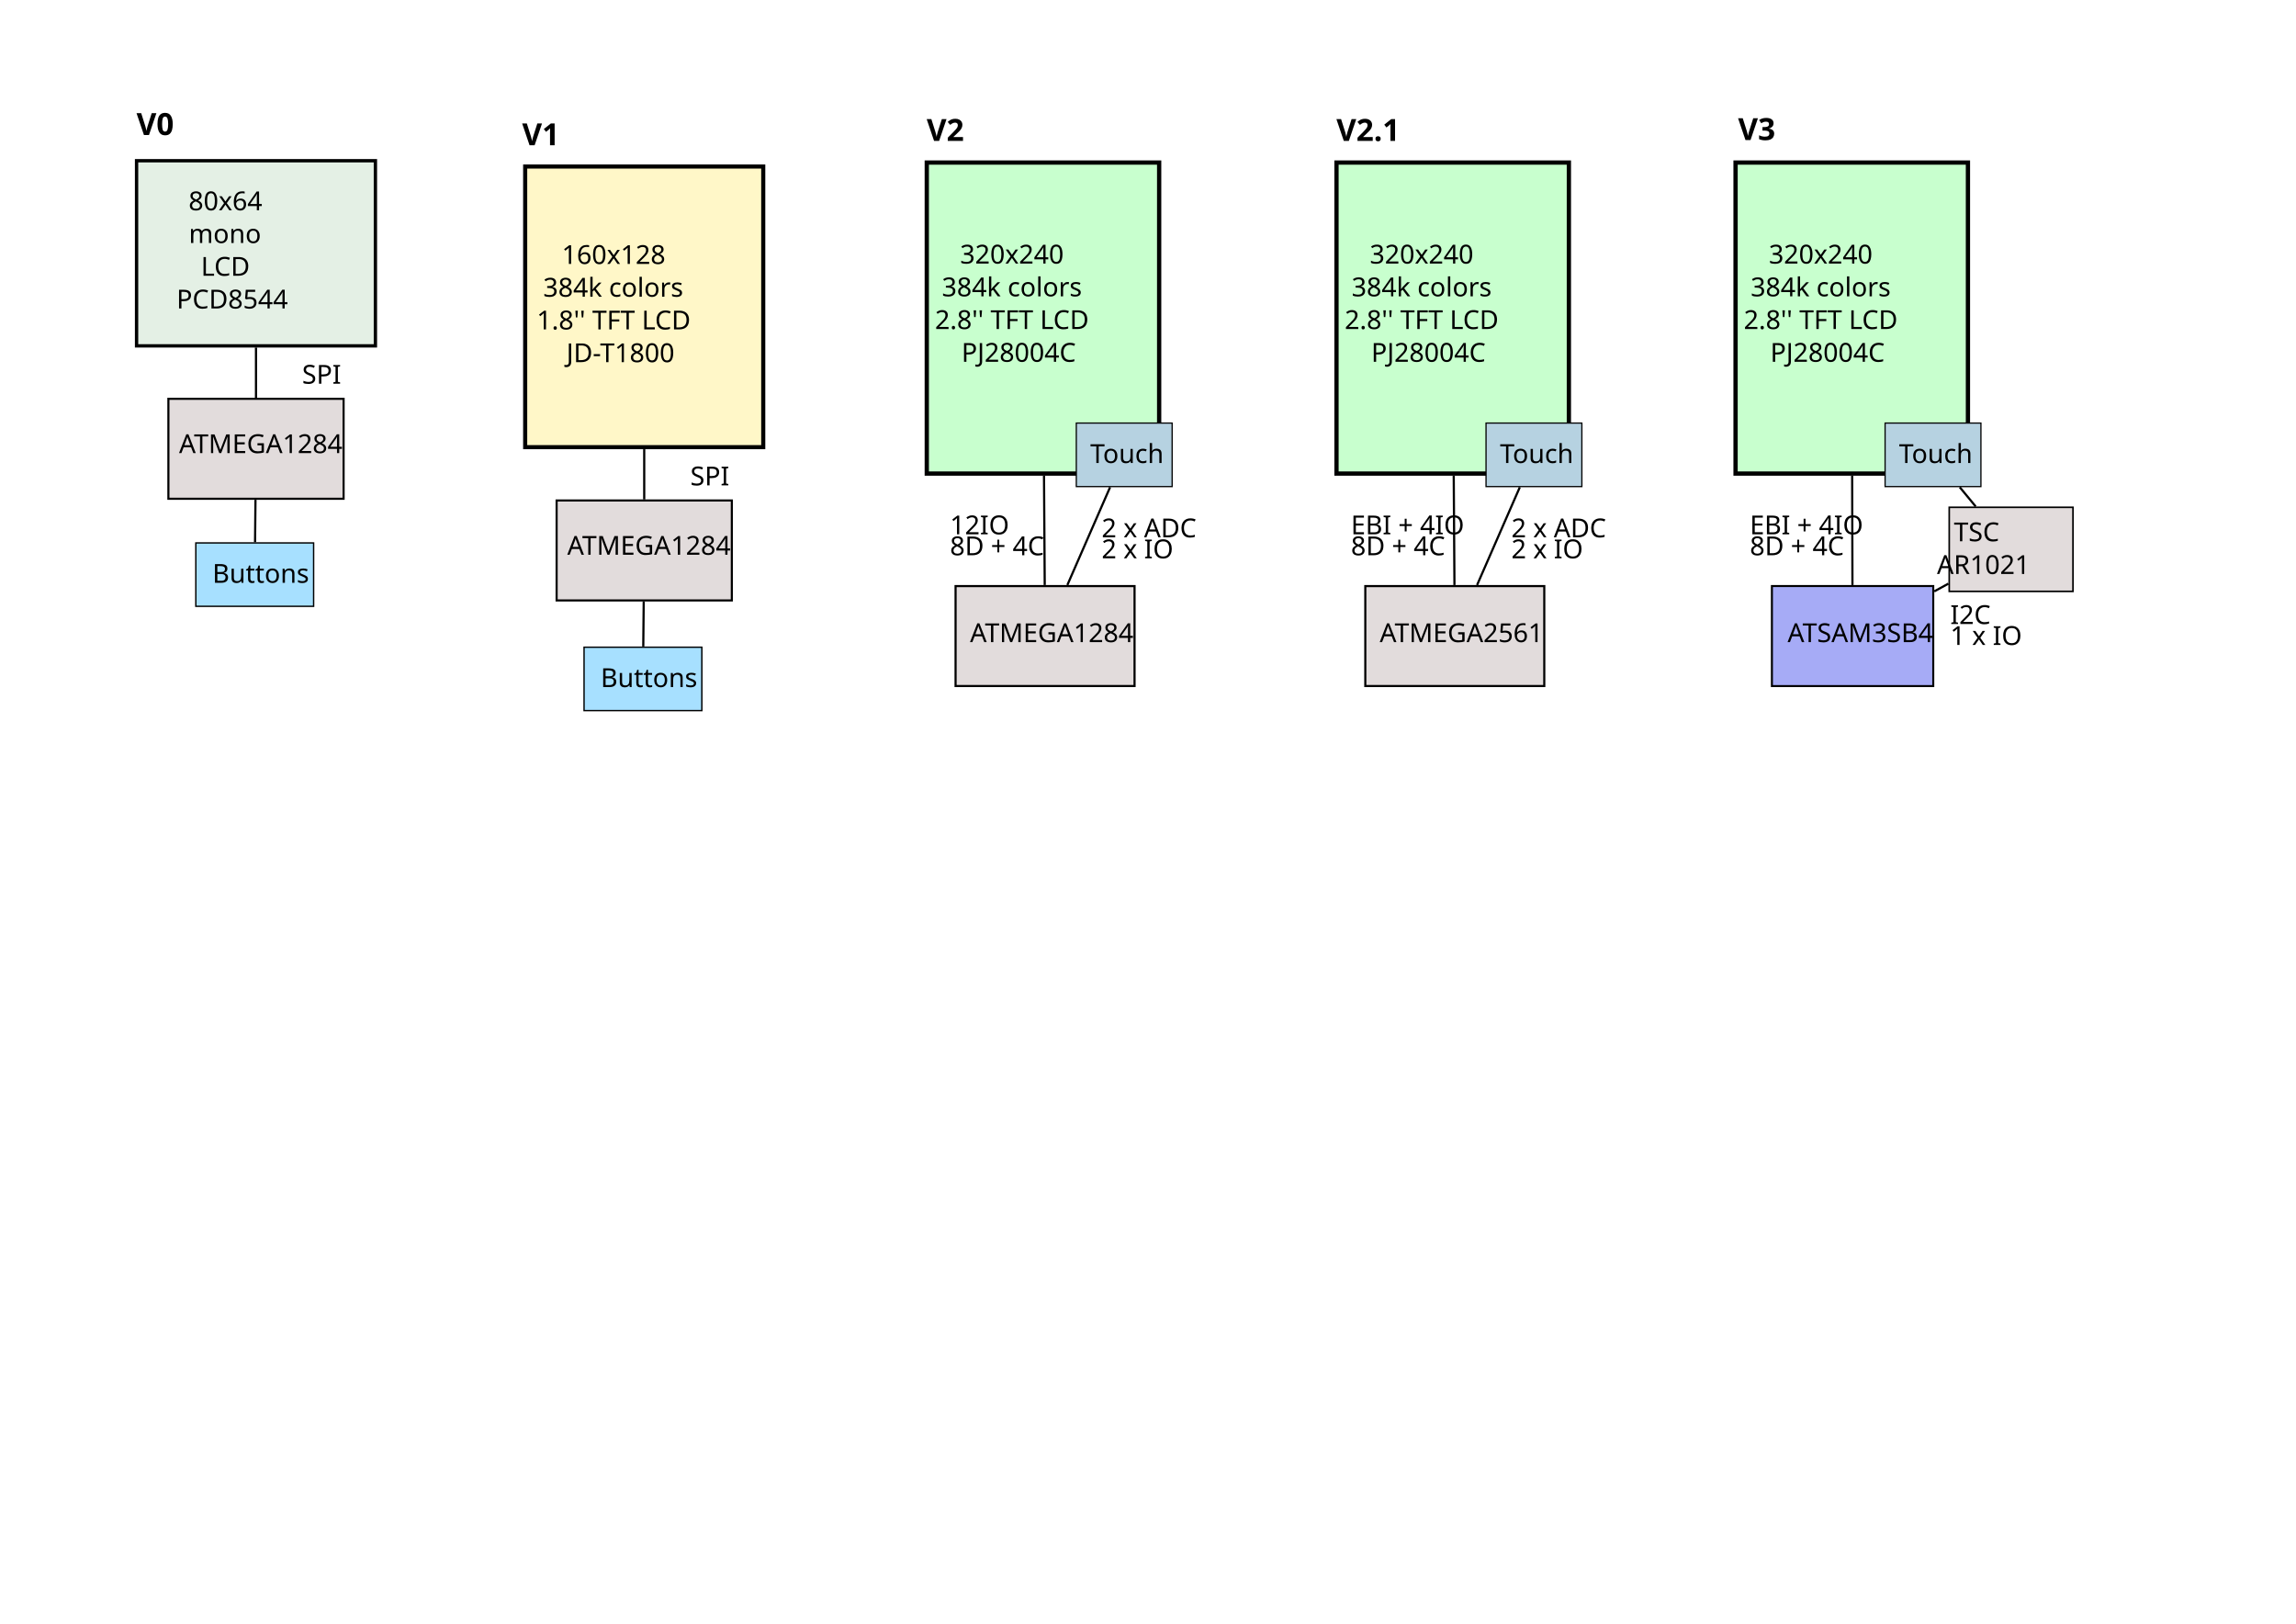
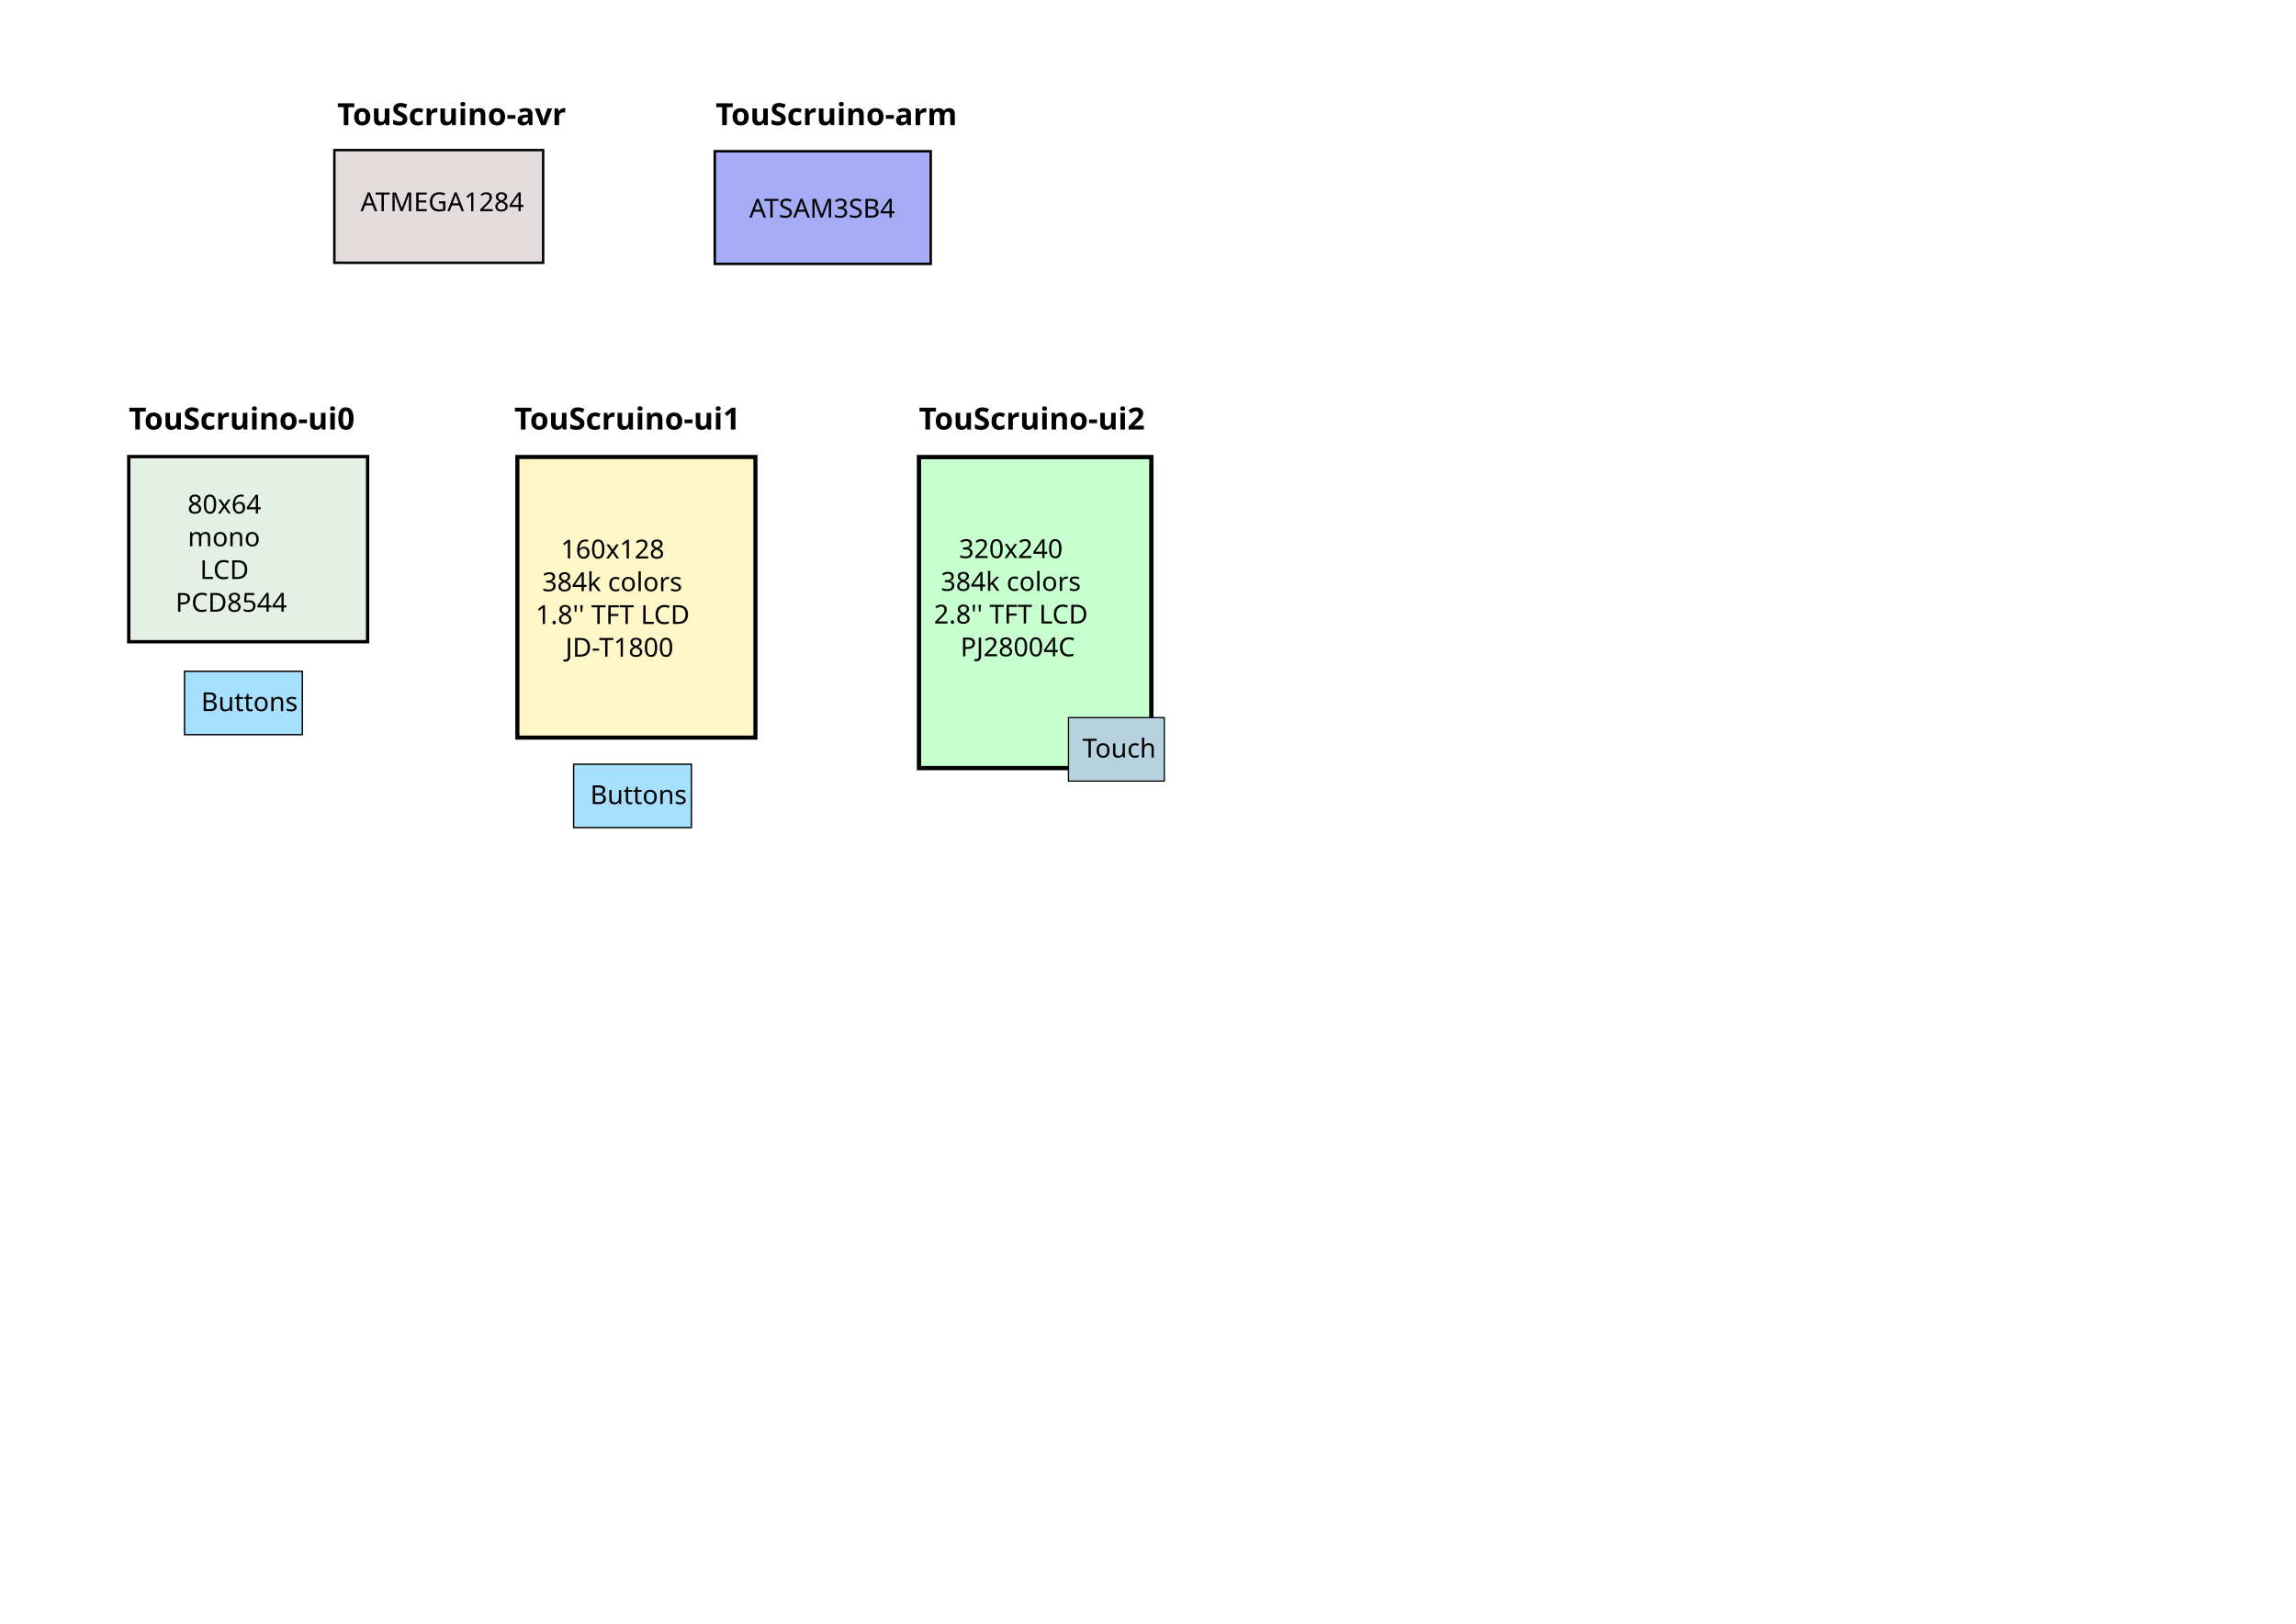
<svg xmlns="http://www.w3.org/2000/svg" width="1052.362" height="744.094" id="svg2" version="1.0">
  <defs id="defs4">
    </defs>
  <g id="layer1">
-     <g id="g2550" transform="translate(-56.74596,0)">
-       <text xml:space="preserve" style="font-size:14px;font-style:normal;font-variant:normal;font-weight:bold;font-stretch:normal;text-align:start;line-height:125%;writing-mode:lr-tb;text-anchor:start;fill:#000000;fill-opacity:1;stroke:none;stroke-width:1px;stroke-linecap:butt;stroke-linejoin:miter;stroke-opacity:1;font-family:Calibri;-inkscape-font-specification:Calibri Bold" x="481.489" y="64.574" id="text3209">
-         <tspan id="tspan3211" x="481.489" y="64.574">V2</tspan>
-       </text>
-       <rect style="opacity:1;fill:#c8ffce;fill-opacity:1;stroke:#000000;stroke-width:1.953;stroke-linecap:square;stroke-linejoin:miter;stroke-miterlimit:4;stroke-dasharray:none;stroke-dashoffset:0;stroke-opacity:1" id="rect3213" width="106.512" height="142.533" x="481.528" y="74.492" />
-       <rect style="opacity:1;fill:#e2dcdc;fill-opacity:1;stroke:#000000;stroke-width:0.972;stroke-linecap:square;stroke-linejoin:miter;stroke-miterlimit:4;stroke-dasharray:none;stroke-dashoffset:0;stroke-opacity:1" id="rect3217" width="82.033" height="45.8" x="494.731" y="268.585" />
-       <text id="text3219" y="294.262" x="501.341" style="font-size:12px;font-style:normal;font-variant:normal;font-weight:normal;font-stretch:normal;text-align:start;line-height:125%;writing-mode:lr-tb;text-anchor:start;fill:#000000;fill-opacity:1;stroke:none;stroke-width:1px;stroke-linecap:butt;stroke-linejoin:miter;stroke-opacity:1;font-family:Calibri;-inkscape-font-specification:Calibri" xml:space="preserve">
-         <tspan y="294.262" x="501.341" id="tspan3221">ATMEGA1284</tspan>
-       </text>
-       <text xml:space="preserve" style="font-size:12px;font-style:normal;font-variant:normal;font-weight:normal;font-stretch:normal;text-align:center;line-height:125%;writing-mode:lr-tb;text-anchor:middle;fill:#000000;fill-opacity:1;stroke:none;stroke-width:1px;stroke-linecap:butt;stroke-linejoin:miter;stroke-opacity:1;font-family:Calibri;-inkscape-font-specification:Calibri" x="534.591" y="120.784" id="text3223">
-         <tspan id="tspan3225" x="534.591" y="120.784">320x240</tspan>
-         <tspan id="tspan3326" x="534.591" y="135.784">384k colors</tspan>
-         <tspan id="tspan3247" x="534.591" y="150.784">2.8'' TFT LCD</tspan>
-         <tspan x="534.591" y="165.784" id="tspan3227">PJ28004C</tspan>
-       </text>
-       <text id="text3237" y="244.854" x="492.15" style="font-size:12px;font-style:normal;font-variant:normal;font-weight:normal;font-stretch:normal;text-align:start;line-height:80%;writing-mode:lr-tb;text-anchor:start;fill:#000000;fill-opacity:1;stroke:none;stroke-width:1px;stroke-linecap:butt;stroke-linejoin:miter;stroke-opacity:1;font-family:Calibri;-inkscape-font-specification:Calibri" xml:space="preserve">
-         <tspan y="244.854" x="492.15" id="tspan3239">12IO</tspan>
-         <tspan id="tspan3249" y="254.454" x="492.15">8D + 4C</tspan>
-       </text>
-       <path id="path3251" d="M 535.262,218.002 L 535.593,268.099" style="fill:none;fill-rule:evenodd;stroke:#000000;stroke-width:1px;stroke-linecap:butt;stroke-linejoin:miter;stroke-opacity:1" />
-       <rect y="193.88" x="550.068" height="29.112" width="43.924" id="rect3267" style="opacity:1;fill:#b6d2e1;fill-opacity:1;stroke:#000000;stroke-width:0.567;stroke-linecap:square;stroke-linejoin:miter;stroke-miterlimit:4;stroke-dasharray:none;stroke-dashoffset:0;stroke-opacity:1" />
-       <text xml:space="preserve" style="font-size:12px;font-style:normal;font-variant:normal;font-weight:normal;font-stretch:normal;text-align:start;line-height:125%;writing-mode:lr-tb;text-anchor:start;fill:#000000;fill-opacity:1;stroke:none;stroke-width:1px;stroke-linecap:butt;stroke-linejoin:miter;stroke-opacity:1;font-family:Calibri;-inkscape-font-specification:Calibri" x="556.452" y="212.171" id="text3263">
-         <tspan id="tspan3265" x="556.452" y="212.171">Touch</tspan>
-       </text>
-       <path id="path3269" d="M 565.547,223.275 L 545.964,268.099" style="fill:none;fill-rule:evenodd;stroke:#000000;stroke-width:1px;stroke-linecap:butt;stroke-linejoin:miter;stroke-opacity:1" />
-       <text xml:space="preserve" style="font-size:12px;font-style:normal;font-variant:normal;font-weight:normal;font-stretch:normal;text-align:start;line-height:80%;writing-mode:lr-tb;text-anchor:start;fill:#000000;fill-opacity:1;stroke:none;stroke-width:1px;stroke-linecap:butt;stroke-linejoin:miter;stroke-opacity:1;font-family:Calibri;-inkscape-font-specification:Calibri" x="561.66" y="246.238" id="text3271">
-         <tspan x="561.66" y="246.238" id="tspan3275">2 x ADC</tspan>
-         <tspan id="tspan3299" x="561.66" y="255.838">2 x IO</tspan>
-       </text>
-     </g>
-     <g id="g2598" transform="translate(-3.999985,0)">
-       <text id="text3301" y="64.181" x="800.642" style="font-size:14px;font-style:normal;font-variant:normal;font-weight:bold;font-stretch:normal;text-align:start;line-height:125%;writing-mode:lr-tb;text-anchor:start;fill:#000000;fill-opacity:1;stroke:none;stroke-width:1px;stroke-linecap:butt;stroke-linejoin:miter;stroke-opacity:1;font-family:Calibri;-inkscape-font-specification:Calibri Bold" xml:space="preserve">
-         <tspan y="64.181" x="800.642" id="tspan3303">V3</tspan>
-       </text>
-       <rect y="74.492" x="799.485" height="142.533" width="106.512" id="rect3305" style="opacity:1;fill:#c8ffce;fill-opacity:1;stroke:#000000;stroke-width:1.953;stroke-linecap:square;stroke-linejoin:miter;stroke-miterlimit:4;stroke-dasharray:none;stroke-dashoffset:0;stroke-opacity:1" />
-       <rect y="268.561" x="816.146" height="45.848" width="73.956" id="rect3307" style="opacity:1;fill:#a6abf6;fill-opacity:1;stroke:#000000;stroke-width:0.923;stroke-linecap:square;stroke-linejoin:miter;stroke-miterlimit:4;stroke-dasharray:none;stroke-dashoffset:0;stroke-opacity:1" />
-       <text xml:space="preserve" style="font-size:12px;font-style:normal;font-variant:normal;font-weight:normal;font-stretch:normal;text-align:start;line-height:125%;writing-mode:lr-tb;text-anchor:start;fill:#000000;fill-opacity:1;stroke:none;stroke-width:1px;stroke-linecap:butt;stroke-linejoin:miter;stroke-opacity:1;font-family:Calibri;-inkscape-font-specification:Calibri" x="823.329" y="294.262" id="text3309">
-         <tspan id="tspan3311" x="823.329" y="294.262">ATSAM3SB4</tspan>
-       </text>
-       <text id="text3313" y="120.784" x="852.548" style="font-size:12px;font-style:normal;font-variant:normal;font-weight:normal;font-stretch:normal;text-align:center;line-height:125%;writing-mode:lr-tb;text-anchor:middle;fill:#000000;fill-opacity:1;stroke:none;stroke-width:1px;stroke-linecap:butt;stroke-linejoin:miter;stroke-opacity:1;font-family:Calibri;-inkscape-font-specification:Calibri" xml:space="preserve">
-         <tspan y="120.784" x="852.548" id="tspan3315">320x240</tspan>
-         <tspan id="tspan3328" y="135.784" x="852.548">384k colors</tspan>
-         <tspan y="150.784" x="852.548" id="tspan3317">2.8'' TFT LCD</tspan>
-         <tspan id="tspan3319" y="165.784" x="852.548">PJ28004C</tspan>
-       </text>
-       <path style="fill:none;fill-rule:evenodd;stroke:#000000;stroke-width:1px;stroke-linecap:butt;stroke-linejoin:miter;stroke-opacity:1" d="M 852.931,218.002 L 853.062,268.099" id="path3327" />
-       <rect style="opacity:1;fill:#b6d2e1;fill-opacity:1;stroke:#000000;stroke-width:0.567;stroke-linecap:square;stroke-linejoin:miter;stroke-miterlimit:4;stroke-dasharray:none;stroke-dashoffset:0;stroke-opacity:1" id="rect3329" width="43.924" height="29.112" x="868.025" y="193.88" />
-       <text id="text3331" y="212.171" x="874.409" style="font-size:12px;font-style:normal;font-variant:normal;font-weight:normal;font-stretch:normal;text-align:start;line-height:125%;writing-mode:lr-tb;text-anchor:start;fill:#000000;fill-opacity:1;stroke:none;stroke-width:1px;stroke-linecap:butt;stroke-linejoin:miter;stroke-opacity:1;font-family:Calibri;-inkscape-font-specification:Calibri" xml:space="preserve">
-         <tspan y="212.171" x="874.409" id="tspan3333">Touch</tspan>
-       </text>
-       <text id="text3337" y="285.963" x="897.878" style="font-size:12px;font-style:normal;font-variant:normal;font-weight:normal;font-stretch:normal;text-align:start;line-height:80%;writing-mode:lr-tb;text-anchor:start;fill:#000000;fill-opacity:1;stroke:none;stroke-width:1px;stroke-linecap:butt;stroke-linejoin:miter;stroke-opacity:1;font-family:Calibri;-inkscape-font-specification:Calibri" xml:space="preserve">
-         <tspan id="tspan3339" y="285.963" x="897.878">I2C</tspan>
-         <tspan y="295.563" x="897.878" id="tspan3341">1 x IO</tspan>
-       </text>
-       <rect style="opacity:1;fill:#e2dcdc;fill-opacity:1;stroke:#000000;stroke-width:0.741;stroke-linecap:square;stroke-linejoin:miter;stroke-miterlimit:4;stroke-dasharray:none;stroke-dashoffset:0;stroke-opacity:1" id="rect3343" width="56.725" height="38.528" x="897.423" y="232.484" />
-       <text id="text3345" y="248.039" x="924.014" style="font-size:12px;font-style:normal;font-variant:normal;font-weight:normal;font-stretch:normal;text-align:center;line-height:125%;writing-mode:lr-tb;text-anchor:middle;fill:#000000;fill-opacity:1;stroke:none;stroke-width:1px;stroke-linecap:butt;stroke-linejoin:miter;stroke-opacity:1;font-family:Calibri;-inkscape-font-specification:Calibri" xml:space="preserve">
-         <tspan y="248.039" x="924.014" id="tspan3347">TSC</tspan>
-         <tspan id="tspan3349" y="263.039" x="924.014">AR1021</tspan>
-       </text>
-       <path id="path3351" d="M 902.252,223.275 L 909.557,232.113" style="fill:none;fill-rule:evenodd;stroke:#000000;stroke-width:1px;stroke-linecap:butt;stroke-linejoin:miter;stroke-opacity:1" />
-       <path id="path3353" d="M 897.052,267.462 L 890.563,271.01" style="fill:none;fill-rule:evenodd;stroke:#000000;stroke-width:1px;stroke-linecap:butt;stroke-linejoin:miter;stroke-opacity:1" />
-       <text xml:space="preserve" style="font-size:12px;font-style:normal;font-variant:normal;font-weight:normal;font-stretch:normal;text-align:start;line-height:80%;writing-mode:lr-tb;text-anchor:start;fill:#000000;fill-opacity:1;stroke:none;stroke-width:1px;stroke-linecap:butt;stroke-linejoin:miter;stroke-opacity:1;font-family:Calibri;-inkscape-font-specification:Calibri" x="806.037" y="244.854" id="text3355">
-         <tspan id="tspan3357" x="806.037" y="244.854">EBI + 4IO</tspan>
-         <tspan x="806.037" y="254.454" id="tspan3359">8D + 4C</tspan>
-       </text>
-     </g>
-     <g id="g2530">
-       <text id="text2387" y="61.873" x="62.586" style="font-size:14px;font-style:normal;font-variant:normal;font-weight:bold;font-stretch:normal;text-align:start;line-height:125%;writing-mode:lr-tb;text-anchor:start;fill:#000000;fill-opacity:1;stroke:none;stroke-width:1px;stroke-linecap:butt;stroke-linejoin:miter;stroke-opacity:1;font-family:Calibri;-inkscape-font-specification:Calibri Bold" xml:space="preserve">
-         <tspan y="61.873" x="62.586" id="tspan2389">V0</tspan>
-       </text>
-       <rect y="73.656" x="62.596" height="84.843" width="109.469" id="rect2391" style="opacity:1;fill:#e4f0e5;fill-opacity:1;stroke:#000000;stroke-width:1.528;stroke-linecap:square;stroke-linejoin:miter;stroke-miterlimit:4;stroke-dasharray:none;stroke-dashoffset:0;stroke-opacity:1" />
-       <rect y="182.758" x="77.183" height="45.81" width="80.302" id="rect3165" style="opacity:1;fill:#e2dcdc;fill-opacity:1;stroke:#000000;stroke-width:0.962;stroke-linecap:square;stroke-linejoin:miter;stroke-miterlimit:4;stroke-dasharray:none;stroke-dashoffset:0;stroke-opacity:1" />
-       <text id="text3171" y="96.369" x="117.363" style="font-size:12px;font-style:normal;font-variant:normal;font-weight:normal;font-stretch:normal;text-align:center;line-height:125%;writing-mode:lr-tb;text-anchor:middle;fill:#000000;fill-opacity:1;stroke:none;stroke-width:1px;stroke-linecap:butt;stroke-linejoin:miter;stroke-opacity:1;font-family:Calibri;-inkscape-font-specification:Calibri" xml:space="preserve">
-         <tspan y="96.369" x="117.363" id="tspan3173">80x64</tspan>
-         <tspan id="tspan3320" y="111.369" x="118.722">mono </tspan>
-         <tspan id="tspan3322" y="126.369" x="117.363">LCD</tspan>
-         <tspan id="tspan3175" y="141.369" x="117.363">PCD8544</tspan>
-       </text>
-       <path id="path3191" d="M 117.333,159.263 L 117.333,182.277" style="fill:none;fill-rule:evenodd;stroke:#000000;stroke-width:1px;stroke-linecap:butt;stroke-linejoin:miter;stroke-opacity:1" />
-       <text xml:space="preserve" style="font-size:12px;font-style:normal;font-variant:normal;font-weight:normal;font-stretch:normal;text-align:start;line-height:125%;writing-mode:lr-tb;text-anchor:start;fill:#000000;fill-opacity:1;stroke:none;stroke-width:1px;stroke-linecap:butt;stroke-linejoin:miter;stroke-opacity:1;font-family:Calibri;-inkscape-font-specification:Calibri" x="138.457" y="175.834" id="text3197">
-         <tspan id="tspan3199" x="138.457" y="175.834">SPI</tspan>
-       </text>
-       <rect style="opacity:1;fill:#a7e0ff;fill-opacity:1;stroke:#000000;stroke-width:0.628;stroke-linecap:square;stroke-linejoin:miter;stroke-miterlimit:4;stroke-dasharray:none;stroke-dashoffset:0;stroke-opacity:1" id="rect3253" width="53.992" height="29.051" x="89.757" y="248.806" />
-       <text id="text3255" y="267.067" x="97.376" style="font-size:12px;font-style:normal;font-variant:normal;font-weight:normal;font-stretch:normal;text-align:start;line-height:125%;writing-mode:lr-tb;text-anchor:start;fill:#000000;fill-opacity:1;stroke:none;stroke-width:1px;stroke-linecap:butt;stroke-linejoin:miter;stroke-opacity:1;font-family:Calibri;-inkscape-font-specification:Calibri" xml:space="preserve">
-         <tspan y="267.067" x="97.376" id="tspan3257">Buttons</tspan>
-       </text>
-       <path id="path3259" d="M 116.902,248.492 L 117.098,229.049" style="fill:none;fill-rule:evenodd;stroke:#000000;stroke-width:1px;stroke-linecap:butt;stroke-linejoin:miter;stroke-opacity:1" />
-       <text xml:space="preserve" style="font-size:12px;font-style:normal;font-variant:normal;font-weight:normal;font-stretch:normal;text-align:start;line-height:125%;writing-mode:lr-tb;text-anchor:start;fill:#000000;fill-opacity:1;stroke:none;stroke-width:1px;stroke-linecap:butt;stroke-linejoin:miter;stroke-opacity:1;font-family:Calibri;-inkscape-font-specification:Calibri" x="82.058" y="207.638" id="text2449">
-         <tspan id="tspan2451" x="82.058" y="207.638">ATMEGA1284</tspan>
-       </text>
-     </g>
-     <g id="g2574" transform="translate(-29.25362,0)">
-       <text id="text2464" y="64.574" x="641.792" style="font-size:14px;font-style:normal;font-variant:normal;font-weight:bold;font-stretch:normal;text-align:start;line-height:125%;writing-mode:lr-tb;text-anchor:start;fill:#000000;fill-opacity:1;stroke:none;stroke-width:1px;stroke-linecap:butt;stroke-linejoin:miter;stroke-opacity:1;font-family:Calibri;-inkscape-font-specification:Calibri Bold" xml:space="preserve">
-         <tspan y="64.574" x="641.792" id="tspan2466">V2.1</tspan>
-       </text>
-       <rect y="74.492" x="641.831" height="142.533" width="106.512" id="rect2468" style="opacity:1;fill:#c8ffce;fill-opacity:1;stroke:#000000;stroke-width:1.953;stroke-linecap:square;stroke-linejoin:miter;stroke-miterlimit:4;stroke-dasharray:none;stroke-dashoffset:0;stroke-opacity:1" />
-       <rect y="268.585" x="655.034" height="45.8" width="82.033" id="rect2470" style="opacity:1;fill:#e2dcdc;fill-opacity:1;stroke:#000000;stroke-width:0.972;stroke-linecap:square;stroke-linejoin:miter;stroke-miterlimit:4;stroke-dasharray:none;stroke-dashoffset:0;stroke-opacity:1" />
-       <text xml:space="preserve" style="font-size:12px;font-style:normal;font-variant:normal;font-weight:normal;font-stretch:normal;text-align:start;line-height:125%;writing-mode:lr-tb;text-anchor:start;fill:#000000;fill-opacity:1;stroke:none;stroke-width:1px;stroke-linecap:butt;stroke-linejoin:miter;stroke-opacity:1;font-family:Calibri;-inkscape-font-specification:Calibri" x="661.644" y="294.262" id="text2472">
-         <tspan id="tspan2474" x="661.644" y="294.262">ATMEGA2561</tspan>
-       </text>
-       <text id="text2476" y="120.784" x="694.894" style="font-size:12px;font-style:normal;font-variant:normal;font-weight:normal;font-stretch:normal;text-align:center;line-height:125%;writing-mode:lr-tb;text-anchor:middle;fill:#000000;fill-opacity:1;stroke:none;stroke-width:1px;stroke-linecap:butt;stroke-linejoin:miter;stroke-opacity:1;font-family:Calibri;-inkscape-font-specification:Calibri" xml:space="preserve">
-         <tspan y="120.784" x="694.894" id="tspan2478">320x240</tspan>
-         <tspan y="135.784" x="694.894" id="tspan2480">384k colors</tspan>
-         <tspan y="150.784" x="694.894" id="tspan2482">2.8'' TFT LCD</tspan>
-         <tspan id="tspan2484" y="165.784" x="694.894">PJ28004C</tspan>
-       </text>
-       <text xml:space="preserve" style="font-size:12px;font-style:normal;font-variant:normal;font-weight:normal;font-stretch:normal;text-align:start;line-height:80%;writing-mode:lr-tb;text-anchor:start;fill:#000000;fill-opacity:1;stroke:none;stroke-width:1px;stroke-linecap:butt;stroke-linejoin:miter;stroke-opacity:1;font-family:Calibri;-inkscape-font-specification:Calibri" x="648.453" y="244.854" id="text2486">
-         <tspan id="tspan2488" x="648.453" y="244.854">EBI + 4IO</tspan>
-         <tspan x="648.453" y="254.454" id="tspan2490">8D + 4C</tspan>
-       </text>
-       <path style="fill:none;fill-rule:evenodd;stroke:#000000;stroke-width:1px;stroke-linecap:butt;stroke-linejoin:miter;stroke-opacity:1" d="M 695.565,218.002 L 695.896,268.099" id="path2492" />
-       <rect style="opacity:1;fill:#b6d2e1;fill-opacity:1;stroke:#000000;stroke-width:0.567;stroke-linecap:square;stroke-linejoin:miter;stroke-miterlimit:4;stroke-dasharray:none;stroke-dashoffset:0;stroke-opacity:1" id="rect2494" width="43.924" height="29.112" x="710.371" y="193.88" />
-       <text id="text2496" y="212.171" x="716.755" style="font-size:12px;font-style:normal;font-variant:normal;font-weight:normal;font-stretch:normal;text-align:start;line-height:125%;writing-mode:lr-tb;text-anchor:start;fill:#000000;fill-opacity:1;stroke:none;stroke-width:1px;stroke-linecap:butt;stroke-linejoin:miter;stroke-opacity:1;font-family:Calibri;-inkscape-font-specification:Calibri" xml:space="preserve">
-         <tspan y="212.171" x="716.755" id="tspan2498">Touch</tspan>
-       </text>
-       <path style="fill:none;fill-rule:evenodd;stroke:#000000;stroke-width:1px;stroke-linecap:butt;stroke-linejoin:miter;stroke-opacity:1" d="M 725.851,223.275 L 706.267,268.099" id="path2500" />
-       <text id="text2502" y="246.238" x="721.963" style="font-size:12px;font-style:normal;font-variant:normal;font-weight:normal;font-stretch:normal;text-align:start;line-height:80%;writing-mode:lr-tb;text-anchor:start;fill:#000000;fill-opacity:1;stroke:none;stroke-width:1px;stroke-linecap:butt;stroke-linejoin:miter;stroke-opacity:1;font-family:Calibri;-inkscape-font-specification:Calibri" xml:space="preserve">
-         <tspan id="tspan2504" y="246.238" x="721.963">2 x ADC</tspan>
-         <tspan y="255.838" x="721.963" id="tspan2506">2 x IO</tspan>
-       </text>
-     </g>
-     <g id="g2510" transform="translate(-32.5143,0)">
-       <text xml:space="preserve" style="font-size:14px;font-style:normal;font-variant:normal;font-weight:bold;font-stretch:normal;text-align:start;line-height:125%;writing-mode:lr-tb;text-anchor:start;fill:#000000;fill-opacity:1;stroke:none;stroke-width:1px;stroke-linecap:butt;stroke-linejoin:miter;stroke-opacity:1;font-family:Calibri;-inkscape-font-specification:Calibri Bold" x="271.846" y="66.578" id="text2515">
-         <tspan id="tspan2517" x="271.846" y="66.578">V1</tspan>
-       </text>
-       <rect style="opacity:1;fill:#fff7c8;fill-opacity:1;stroke:#000000;stroke-width:1.878;stroke-linecap:square;stroke-linejoin:miter;stroke-miterlimit:4;stroke-dasharray:none;stroke-dashoffset:0;stroke-opacity:1" id="rect2519" width="109.119" height="128.605" x="273.227" y="76.313" />
-       <rect style="opacity:1;fill:#e2dcdc;fill-opacity:1;stroke:#000000;stroke-width:0.962;stroke-linecap:square;stroke-linejoin:miter;stroke-miterlimit:4;stroke-dasharray:none;stroke-dashoffset:0;stroke-opacity:1" id="rect2521" width="80.302" height="45.81" x="287.64" y="229.351" />
-       <text xml:space="preserve" style="font-size:12px;font-style:normal;font-variant:normal;font-weight:normal;font-stretch:normal;text-align:center;line-height:125%;writing-mode:lr-tb;text-anchor:middle;fill:#000000;fill-opacity:1;stroke:none;stroke-width:1px;stroke-linecap:butt;stroke-linejoin:miter;stroke-opacity:1;font-family:Calibri;-inkscape-font-specification:Calibri" x="327.819" y="120.962" id="text2523">
-         <tspan id="tspan2525" x="327.819" y="120.962">160x128</tspan>
-         <tspan id="tspan3324" x="329.179" y="135.962">384k colors </tspan>
-         <tspan id="tspan3318" x="327.819" y="150.962">1.8'' TFT LCD</tspan>
-         <tspan x="327.819" y="165.962" id="tspan2527">JD-T1800</tspan>
-       </text>
-       <path style="fill:none;fill-rule:evenodd;stroke:#000000;stroke-width:1px;stroke-linecap:butt;stroke-linejoin:miter;stroke-opacity:1" d="M 327.789,205.857 L 327.79,228.871" id="path2529" />
-       <text id="text2531" y="222.428" x="348.913" style="font-size:12px;font-style:normal;font-variant:normal;font-weight:normal;font-stretch:normal;text-align:start;line-height:125%;writing-mode:lr-tb;text-anchor:start;fill:#000000;fill-opacity:1;stroke:none;stroke-width:1px;stroke-linecap:butt;stroke-linejoin:miter;stroke-opacity:1;font-family:Calibri;-inkscape-font-specification:Calibri" xml:space="preserve">
-         <tspan y="222.428" x="348.913" id="tspan2533">SPI</tspan>
-       </text>
-       <rect y="296.596" x="300.213" height="29.051" width="53.992" id="rect2535" style="opacity:1;fill:#a7e0ff;fill-opacity:1;stroke:#000000;stroke-width:0.628;stroke-linecap:square;stroke-linejoin:miter;stroke-miterlimit:4;stroke-dasharray:none;stroke-dashoffset:0;stroke-opacity:1" />
-       <text xml:space="preserve" style="font-size:12px;font-style:normal;font-variant:normal;font-weight:normal;font-stretch:normal;text-align:start;line-height:125%;writing-mode:lr-tb;text-anchor:start;fill:#000000;fill-opacity:1;stroke:none;stroke-width:1px;stroke-linecap:butt;stroke-linejoin:miter;stroke-opacity:1;font-family:Calibri;-inkscape-font-specification:Calibri" x="307.832" y="314.857" id="text2537">
-         <tspan id="tspan2539" x="307.832" y="314.857">Buttons</tspan>
-       </text>
-       <text id="text2543" y="254.232" x="292.514" style="font-size:12px;font-style:normal;font-variant:normal;font-weight:normal;font-stretch:normal;text-align:start;line-height:125%;writing-mode:lr-tb;text-anchor:start;fill:#000000;fill-opacity:1;stroke:none;stroke-width:1px;stroke-linecap:butt;stroke-linejoin:miter;stroke-opacity:1;font-family:Calibri;-inkscape-font-specification:Calibri" xml:space="preserve">
-         <tspan y="254.232" x="292.514" id="tspan2545">ATMEGA1284</tspan>
-       </text>
-       <path id="path2508" d="M 327.559,275.642 L 327.356,296.282" style="fill:none;fill-rule:evenodd;stroke:#000000;stroke-width:1px;stroke-linecap:butt;stroke-linejoin:miter;stroke-opacity:1" />
-     </g>
+     <text id="text3209" y="196.838" x="421.16" style="font-size:14px;font-style:normal;font-variant:normal;font-weight:bold;font-stretch:normal;text-align:start;line-height:125%;writing-mode:lr-tb;text-anchor:start;fill:#000000;fill-opacity:1;stroke:none;stroke-width:1px;stroke-linecap:butt;stroke-linejoin:miter;stroke-opacity:1;font-family:Calibri;-inkscape-font-specification:Calibri Bold" xml:space="preserve">
+       <tspan y="196.838" x="421.16" id="tspan3211">TouScruino-ui2</tspan>
+     </text>
+     <rect y="209.456" x="421.199" height="142.533" width="106.512" id="rect3213" style="fill:#c8ffce;fill-opacity:1;stroke:#000000;stroke-width:1.953;stroke-linecap:square;stroke-linejoin:miter;stroke-miterlimit:4;stroke-dasharray:none;stroke-dashoffset:0;stroke-opacity:1" />
+     <text id="text3223" y="255.748" x="474.262" style="font-size:12px;font-style:normal;font-variant:normal;font-weight:normal;font-stretch:normal;text-align:center;line-height:125%;writing-mode:lr-tb;text-anchor:middle;fill:#000000;fill-opacity:1;stroke:none;stroke-width:1px;stroke-linecap:butt;stroke-linejoin:miter;stroke-opacity:1;font-family:Calibri;-inkscape-font-specification:Calibri" xml:space="preserve">
+       <tspan y="255.748" x="474.262" id="tspan3225">320x240</tspan>
+       <tspan y="270.748" x="474.262" id="tspan3326">384k colors</tspan>
+       <tspan y="285.748" x="474.262" id="tspan3247">2.8'' TFT LCD</tspan>
+       <tspan id="tspan3227" y="300.748" x="474.262">PJ28004C</tspan>
+     </text>
+     <rect style="fill:#b6d2e1;fill-opacity:1;stroke:#000000;stroke-width:0.567;stroke-linecap:square;stroke-linejoin:miter;stroke-miterlimit:4;stroke-dasharray:none;stroke-dashoffset:0;stroke-opacity:1" id="rect3267" width="43.924" height="29.112" x="489.739" y="328.844" />
+     <text id="text3263" y="347.135" x="496.123" style="font-size:12px;font-style:normal;font-variant:normal;font-weight:normal;font-stretch:normal;text-align:start;line-height:125%;writing-mode:lr-tb;text-anchor:start;fill:#000000;fill-opacity:1;stroke:none;stroke-width:1px;stroke-linecap:butt;stroke-linejoin:miter;stroke-opacity:1;font-family:Calibri;-inkscape-font-specification:Calibri" xml:space="preserve">
+       <tspan y="347.135" x="496.123" id="tspan3265">Touch</tspan>
+     </text>
+     <rect style="fill:#a6abf6;fill-opacity:1;stroke:#000000;stroke-width:1.133;stroke-linecap:square;stroke-linejoin:miter;stroke-miterlimit:4;stroke-dasharray:none;stroke-dashoffset:0;stroke-opacity:1" id="rect3307" width="98.981" height="51.62" x="327.61" y="69.305" />
+     <text id="text3309" y="99.706" x="343.455" style="font-size:12px;font-style:normal;font-variant:normal;font-weight:normal;font-stretch:normal;text-align:start;line-height:125%;writing-mode:lr-tb;text-anchor:start;fill:#000000;fill-opacity:1;stroke:none;stroke-width:1px;stroke-linecap:butt;stroke-linejoin:miter;stroke-opacity:1;font-family:Calibri;-inkscape-font-specification:Calibri" xml:space="preserve">
+       <tspan y="99.706" x="343.455" id="tspan3311">ATSAM3SB4</tspan>
+     </text>
+     <text xml:space="preserve" style="font-size:14px;font-style:normal;font-variant:normal;font-weight:bold;font-stretch:normal;text-align:start;line-height:125%;writing-mode:lr-tb;text-anchor:start;fill:#000000;fill-opacity:1;stroke:none;stroke-width:1px;stroke-linecap:butt;stroke-linejoin:miter;stroke-opacity:1;font-family:Calibri;-inkscape-font-specification:Calibri Bold" x="59.003" y="196.838" id="text2387">
+       <tspan id="tspan2389" x="59.003" y="196.838">TouScruino-ui0</tspan>
+     </text>
+     <rect style="fill:#e4f0e5;fill-opacity:1;stroke:#000000;stroke-width:1.528;stroke-linecap:square;stroke-linejoin:miter;stroke-miterlimit:4;stroke-dasharray:none;stroke-dashoffset:0;stroke-opacity:1" id="rect2391" width="109.469" height="84.843" x="59.013" y="209.243" />
+     <rect style="fill:#e2dcdc;fill-opacity:1;stroke:#000000;stroke-width:1.115;stroke-linecap:square;stroke-linejoin:miter;stroke-miterlimit:4;stroke-dasharray:none;stroke-dashoffset:0;stroke-opacity:1" id="rect3165" width="95.701" height="51.638" x="153.251" y="68.785" />
+     <text xml:space="preserve" style="font-size:12px;font-style:normal;font-variant:normal;font-weight:normal;font-stretch:normal;text-align:center;line-height:125%;writing-mode:lr-tb;text-anchor:middle;fill:#000000;fill-opacity:1;stroke:none;stroke-width:1px;stroke-linecap:butt;stroke-linejoin:miter;stroke-opacity:1;font-family:Calibri;-inkscape-font-specification:Calibri" x="113.78" y="235.333" id="text3171">
+       <tspan id="tspan3173" x="113.78" y="235.333">80x64</tspan>
+       <tspan x="115.139" y="250.333" id="tspan3320">mono </tspan>
+       <tspan x="113.78" y="265.333" id="tspan3322">LCD</tspan>
+       <tspan x="113.78" y="280.333" id="tspan3175">PCD8544</tspan>
+     </text>
+     <rect y="307.619" x="84.585" height="29.051" width="53.992" id="rect3253" style="fill:#a7e0ff;fill-opacity:1;stroke:#000000;stroke-width:0.628;stroke-linecap:square;stroke-linejoin:miter;stroke-miterlimit:4;stroke-dasharray:none;stroke-dashoffset:0;stroke-opacity:1" />
+     <text xml:space="preserve" style="font-size:12px;font-style:normal;font-variant:normal;font-weight:normal;font-stretch:normal;text-align:start;line-height:125%;writing-mode:lr-tb;text-anchor:start;fill:#000000;fill-opacity:1;stroke:none;stroke-width:1px;stroke-linecap:butt;stroke-linejoin:miter;stroke-opacity:1;font-family:Calibri;-inkscape-font-specification:Calibri" x="92.204" y="325.879" id="text3255">
+       <tspan id="tspan3257" x="92.204" y="325.879">Buttons</tspan>
+     </text>
+     <text id="text2449" y="96.785" x="165.245" style="font-size:12px;font-style:normal;font-variant:normal;font-weight:normal;font-stretch:normal;text-align:start;line-height:125%;writing-mode:lr-tb;text-anchor:start;fill:#000000;fill-opacity:1;stroke:none;stroke-width:1px;stroke-linecap:butt;stroke-linejoin:miter;stroke-opacity:1;font-family:Calibri;-inkscape-font-specification:Calibri" xml:space="preserve">
+       <tspan y="96.785" x="165.245" id="tspan2451">ATMEGA1284</tspan>
+     </text>
+     <text id="text2515" y="196.838" x="235.748" style="font-size:14px;font-style:normal;font-variant:normal;font-weight:bold;font-stretch:normal;text-align:start;line-height:125%;writing-mode:lr-tb;text-anchor:start;fill:#000000;fill-opacity:1;stroke:none;stroke-width:1px;stroke-linecap:butt;stroke-linejoin:miter;stroke-opacity:1;font-family:Calibri;-inkscape-font-specification:Calibri Bold" xml:space="preserve">
+       <tspan y="196.838" x="235.748" id="tspan2517">TouScruino-ui1</tspan>
+     </text>
+     <rect y="209.419" x="237.13" height="128.605" width="109.119" id="rect2519" style="fill:#fff7c8;fill-opacity:1;stroke:#000000;stroke-width:1.878;stroke-linecap:square;stroke-linejoin:miter;stroke-miterlimit:4;stroke-dasharray:none;stroke-dashoffset:0;stroke-opacity:1" />
+     <text id="text2523" y="255.926" x="291.722" style="font-size:12px;font-style:normal;font-variant:normal;font-weight:normal;font-stretch:normal;text-align:center;line-height:125%;writing-mode:lr-tb;text-anchor:middle;fill:#000000;fill-opacity:1;stroke:none;stroke-width:1px;stroke-linecap:butt;stroke-linejoin:miter;stroke-opacity:1;font-family:Calibri;-inkscape-font-specification:Calibri" xml:space="preserve">
+       <tspan y="255.926" x="291.722" id="tspan2525">160x128</tspan>
+       <tspan y="270.926" x="293.081" id="tspan3324">384k colors </tspan>
+       <tspan y="285.926" x="291.722" id="tspan3318">1.8'' TFT LCD</tspan>
+       <tspan id="tspan2527" y="300.926" x="291.722">JD-T1800</tspan>
+     </text>
+     <rect style="fill:#a7e0ff;fill-opacity:1;stroke:#000000;stroke-width:0.628;stroke-linecap:square;stroke-linejoin:miter;stroke-miterlimit:4;stroke-dasharray:none;stroke-dashoffset:0;stroke-opacity:1" id="rect2535" width="53.992" height="29.051" x="262.919" y="350.212" />
+     <text id="text2537" y="368.473" x="270.538" style="font-size:12px;font-style:normal;font-variant:normal;font-weight:normal;font-stretch:normal;text-align:start;line-height:125%;writing-mode:lr-tb;text-anchor:start;fill:#000000;fill-opacity:1;stroke:none;stroke-width:1px;stroke-linecap:butt;stroke-linejoin:miter;stroke-opacity:1;font-family:Calibri;-inkscape-font-specification:Calibri" xml:space="preserve">
+       <tspan y="368.473" x="270.538" id="tspan2539">Buttons</tspan>
+     </text>
+     <text id="text2509" y="57.332" x="154.558" style="font-size:14px;font-style:normal;font-variant:normal;font-weight:bold;font-stretch:normal;text-align:start;line-height:125%;writing-mode:lr-tb;text-anchor:start;fill:#000000;fill-opacity:1;stroke:none;stroke-width:1px;stroke-linecap:butt;stroke-linejoin:miter;stroke-opacity:1;font-family:Calibri;-inkscape-font-specification:Calibri Bold" xml:space="preserve">
+       <tspan y="57.332" x="154.558" id="tspan2511">TouScruino-avr</tspan>
+     </text>
+     <text xml:space="preserve" style="font-size:14px;font-style:normal;font-variant:normal;font-weight:bold;font-stretch:normal;text-align:start;line-height:125%;writing-mode:lr-tb;text-anchor:start;fill:#000000;fill-opacity:1;stroke:none;stroke-width:1px;stroke-linecap:butt;stroke-linejoin:miter;stroke-opacity:1;font-family:Calibri;-inkscape-font-specification:Calibri Bold" x="328.021" y="57.332" id="text2562">
+       <tspan id="tspan2564" x="328.021" y="57.332">TouScruino-arm</tspan>
+     </text>
  </g>
</svg>
